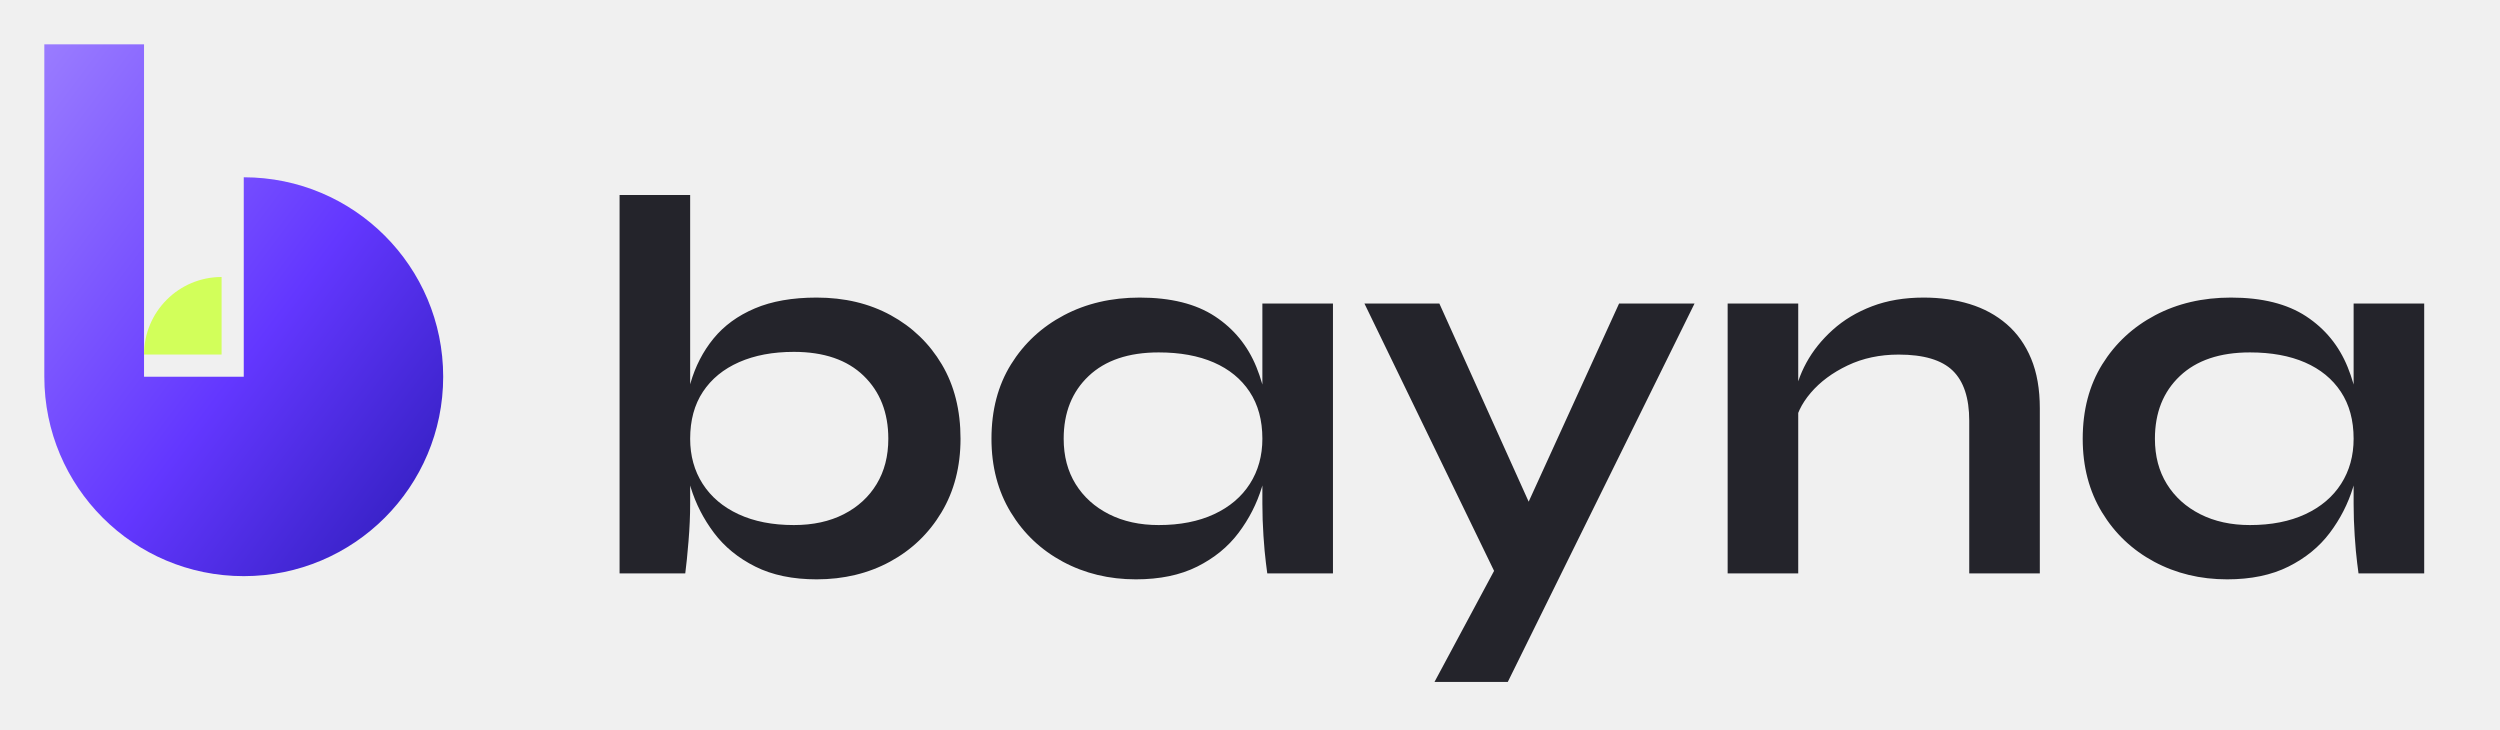
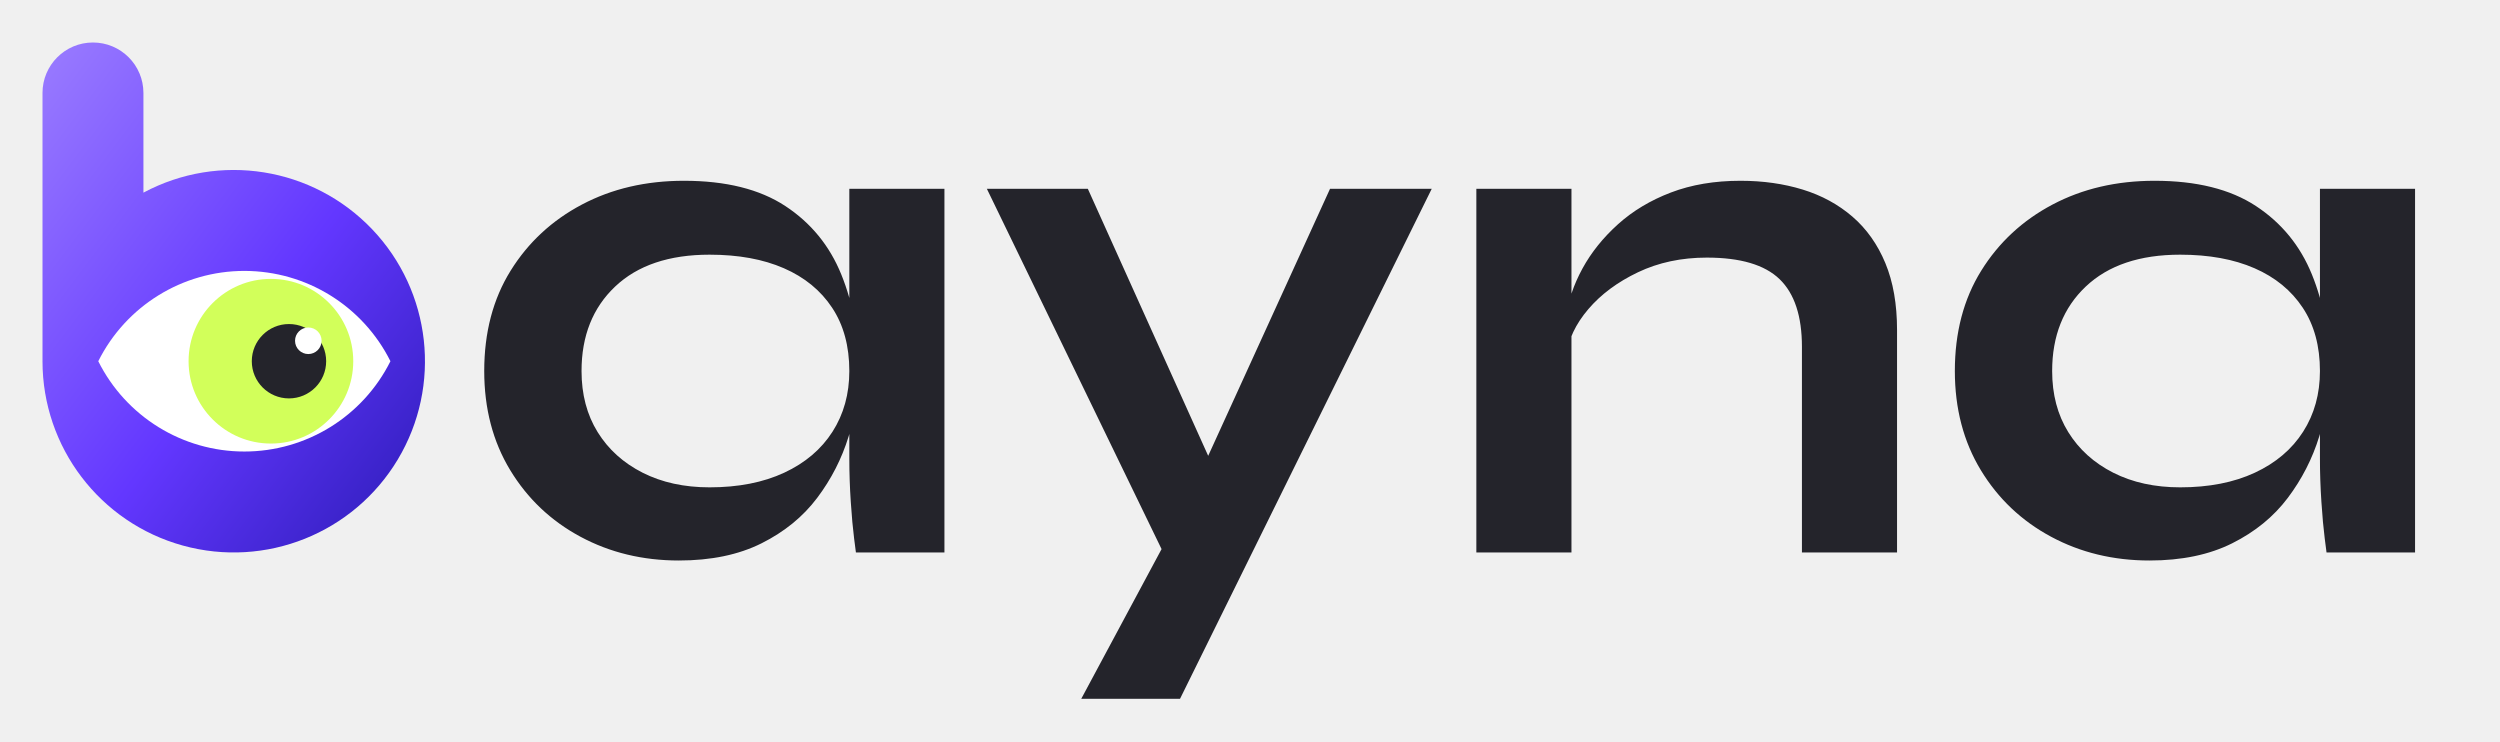
- <svg xmlns="http://www.w3.org/2000/svg" viewBox="0 0 902.55 263.20" width="902.55" height="263.20">
+ <svg xmlns="http://www.w3.org/2000/svg" viewBox="0 0 941.25 279.09" width="941.25" height="279.09">
  <defs>
    <linearGradient id="bg" x1="0" y1="0" x2="1" y2="1">
      <stop offset="0" stop-color="#9A7CFF" />
      <stop offset="0.55" stop-color="#6337FF" />
      <stop offset="1" stop-color="#2B1BB5" />
    </linearGradient>
  </defs>
  <g transform="translate(16,16)">
-     <path d="M0.000,0.000 L36.000,0.000 L36.000,120.000 L72.000,120.000 L72.000,48.000 A72.000,72.000 0 1,1 0.000,120.000 Z" fill="url(#bg)" />
-     <path d="M64.000,112.000 L36.000,112.000 A28.000,28.000 0 0,1 64.000,84.000 Z" fill="#D2FF5A" />
-     <path d="M278.828 193.156Q265.892 193.156 256.68 188.55Q247.468 183.944 241.784 176.398Q236.1 168.852 233.356 159.934Q230.612 151.016 230.612 142.392Q230.612 131.612 233.258 122.4Q235.904 113.188 241.588 106.23Q247.272 99.272 256.484 95.352Q265.696 91.432 278.828 91.432Q293.92 91.432 305.582 97.802Q317.244 104.172 324.006 115.54Q330.768 126.908 330.768 142.392Q330.768 157.484 323.908 168.95Q317.048 180.416 305.288 186.786Q293.528 193.156 278.828 193.156ZM270.596 173.556Q280.984 173.556 288.628 169.636Q296.272 165.716 300.486 158.758Q304.7 151.8 304.7 142.392Q304.7 128.28 295.782 119.656Q286.864 111.032 270.596 111.032Q259.228 111.032 250.8 114.756Q242.372 118.48 237.766 125.438Q233.16 132.396 233.16 142.392Q233.16 151.604 237.668 158.66Q242.176 165.716 250.604 169.636Q259.032 173.556 270.596 173.556ZM233.16 54.388V165.912Q233.16 172.184 232.572 179.338Q231.984 186.492 231.396 191.0H207.68V54.388Z M394.076 193.156Q379.572 193.156 367.714 186.786Q355.856 180.416 348.898 168.95Q341.94 157.484 341.94 142.392Q341.94 126.908 348.996 115.54Q356.052 104.172 368.106 97.802Q380.16 91.432 395.448 91.432Q412.304 91.432 422.594 98.194Q432.884 104.956 437.588 116.52Q442.292 128.084 442.292 142.392Q442.292 151.016 439.548 159.934Q436.804 168.852 431.12 176.398Q425.436 183.944 416.224 188.55Q407.012 193.156 394.076 193.156ZM402.308 173.556Q413.872 173.556 422.3 169.636Q430.728 165.716 435.236 158.66Q439.744 151.604 439.744 142.392Q439.744 132.396 435.138 125.438Q430.532 118.48 422.202 114.854Q413.872 111.228 402.308 111.228Q386.04 111.228 377.024 119.754Q368.008 128.28 368.008 142.392Q368.008 151.8 372.32 158.758Q376.632 165.716 384.374 169.636Q392.116 173.556 402.308 173.556ZM439.744 93.588H465.224V191.0H441.508Q441.508 191.0 441.018 187.178Q440.528 183.356 440.136 177.476Q439.744 171.596 439.744 165.912Z M476.592 93.588H503.64L545.78 187.08L523.828 191.0ZM595.76 93.588 528.336 230.2H501.876L530.688 176.496L568.516 93.588Z M607.716 93.588H633.196V191.0H607.716ZM678.472 91.432Q687.488 91.432 695.132 93.784Q702.776 96.136 708.46 101.036Q714.144 105.936 717.28 113.482Q720.416 121.028 720.416 131.416V191.0H694.936V135.924Q694.936 123.576 688.958 117.794Q682.98 112.012 669.456 112.012Q659.264 112.012 651.032 115.932Q642.8 119.852 637.704 125.83Q632.608 131.808 631.824 138.276L631.628 128.28Q632.608 121.42 636.136 114.952Q639.664 108.484 645.642 103.094Q651.62 97.704 659.852 94.568Q668.084 91.432 678.472 91.432Z M788.036 193.156Q773.532 193.156 761.674 186.786Q749.816 180.416 742.858 168.95Q735.9 157.484 735.9 142.392Q735.9 126.908 742.956 115.54Q750.012 104.172 762.066 97.802Q774.12 91.432 789.408 91.432Q806.264 91.432 816.554 98.194Q826.844 104.956 831.548 116.52Q836.252 128.084 836.252 142.392Q836.252 151.016 833.508 159.934Q830.764 168.852 825.08 176.398Q819.396 183.944 810.184 188.55Q800.972 193.156 788.036 193.156ZM796.268 173.556Q807.832 173.556 816.26 169.636Q824.688 165.716 829.196 158.66Q833.704 151.604 833.704 142.392Q833.704 132.396 829.098 125.438Q824.492 118.48 816.162 114.854Q807.832 111.228 796.268 111.228Q780.0 111.228 770.984 119.754Q761.968 128.28 761.968 142.392Q761.968 151.8 766.28 158.758Q770.592 165.716 778.334 169.636Q786.076 173.556 796.268 173.556ZM833.704 93.588H859.184V191.0H835.468Q835.468 191.0 834.978 187.178Q834.488 183.356 834.096 177.476Q833.704 171.596 833.704 165.912Z" fill="#24242B" />
+     <path fill="url(#bg)" d="M0.000,19.000 A19.000,19.000 0 0,1 38.000,19.000 L38.000,56.533 A72.000,72.000 0 1,1 0.000,120.000 Z" />
+     <path fill="#FFFFFF" d="M21.000,120.000 A61.485,61.485 0 0,1 131.000,120.000 A61.485,61.485 0 0,1 21.000,120.000 Z" />
+     <circle cx="86.000" cy="120.000" r="31.000" fill="#D2FF5A" />
+     <circle cx="92.800" cy="120.000" r="14.000" fill="#24242B" />
+     <circle cx="100.080" cy="112.300" r="5.000" fill="#FFFFFF" />
+     <path d="M239.587 195.03Q219.202 195.03 202.537 186.077Q185.871 177.125 176.092 161.01Q166.313 144.895 166.313 123.684Q166.313 101.923 176.23 85.945Q186.146 69.968 203.088 61.016Q220.029 52.063 241.515 52.063Q265.205 52.063 279.667 61.567Q294.129 71.07 300.74 87.323Q307.352 103.575 307.352 123.684Q307.352 135.805 303.495 148.339Q299.638 160.872 291.65 171.478Q283.661 182.083 270.714 188.557Q257.768 195.03 239.587 195.03ZM251.156 167.484Q267.409 167.484 279.254 161.974Q291.099 156.465 297.435 146.548Q303.77 136.631 303.77 123.684Q303.77 109.636 297.297 99.857Q290.824 90.077 279.116 84.981Q267.409 79.885 251.156 79.885Q228.293 79.885 215.621 91.868Q202.95 103.851 202.95 123.684Q202.95 136.907 209.01 146.686Q215.07 156.465 225.951 161.974Q236.832 167.484 251.156 167.484ZM303.77 55.093H339.581V192.0H306.25Q306.25 192.0 305.561 186.628Q304.872 181.257 304.321 172.993Q303.77 164.729 303.77 156.74Z M355.558 55.093H393.572L452.798 186.491L421.945 192.0ZM523.042 55.093 428.281 247.093H391.093L431.587 171.615L484.752 55.093Z M539.845 55.093H575.656V192.0H539.845ZM639.288 52.063Q651.96 52.063 662.703 55.369Q673.446 58.674 681.435 65.561Q689.423 72.448 693.831 83.053Q698.238 93.659 698.238 108.258V192.0H662.428V114.594Q662.428 97.24 654.026 89.113Q645.624 80.987 626.617 80.987Q612.293 80.987 600.723 86.496Q589.154 92.006 581.991 100.407Q574.829 108.809 573.727 117.9L573.452 103.851Q574.829 94.209 579.788 85.119Q584.746 76.029 593.148 68.453Q601.549 60.878 613.119 56.471Q624.689 52.063 639.288 52.063Z M793.274 195.03Q772.89 195.03 756.224 186.077Q739.558 177.125 729.779 161.01Q720.0 144.895 720.0 123.684Q720.0 101.923 729.917 85.945Q739.834 69.968 756.775 61.016Q773.716 52.063 795.202 52.063Q818.892 52.063 833.354 61.567Q847.816 71.07 854.428 87.323Q861.039 103.575 861.039 123.684Q861.039 135.805 857.182 148.339Q853.326 160.872 845.337 171.478Q837.349 182.083 824.402 188.557Q811.455 195.03 793.274 195.03ZM804.844 167.484Q821.096 167.484 832.941 161.974Q844.786 156.465 851.122 146.548Q857.458 136.631 857.458 123.684Q857.458 109.636 850.984 99.857Q844.511 90.077 832.803 84.981Q821.096 79.885 804.844 79.885Q781.98 79.885 769.308 91.868Q756.637 103.851 756.637 123.684Q756.637 136.907 762.697 146.686Q768.758 156.465 779.638 161.974Q790.519 167.484 804.844 167.484ZM857.458 55.093H893.268V192.0H859.937Q859.937 192.0 859.248 186.628Q858.56 181.257 858.009 172.993Q857.458 164.729 857.458 156.74Z" fill="#24242B" />
  </g>
</svg>
